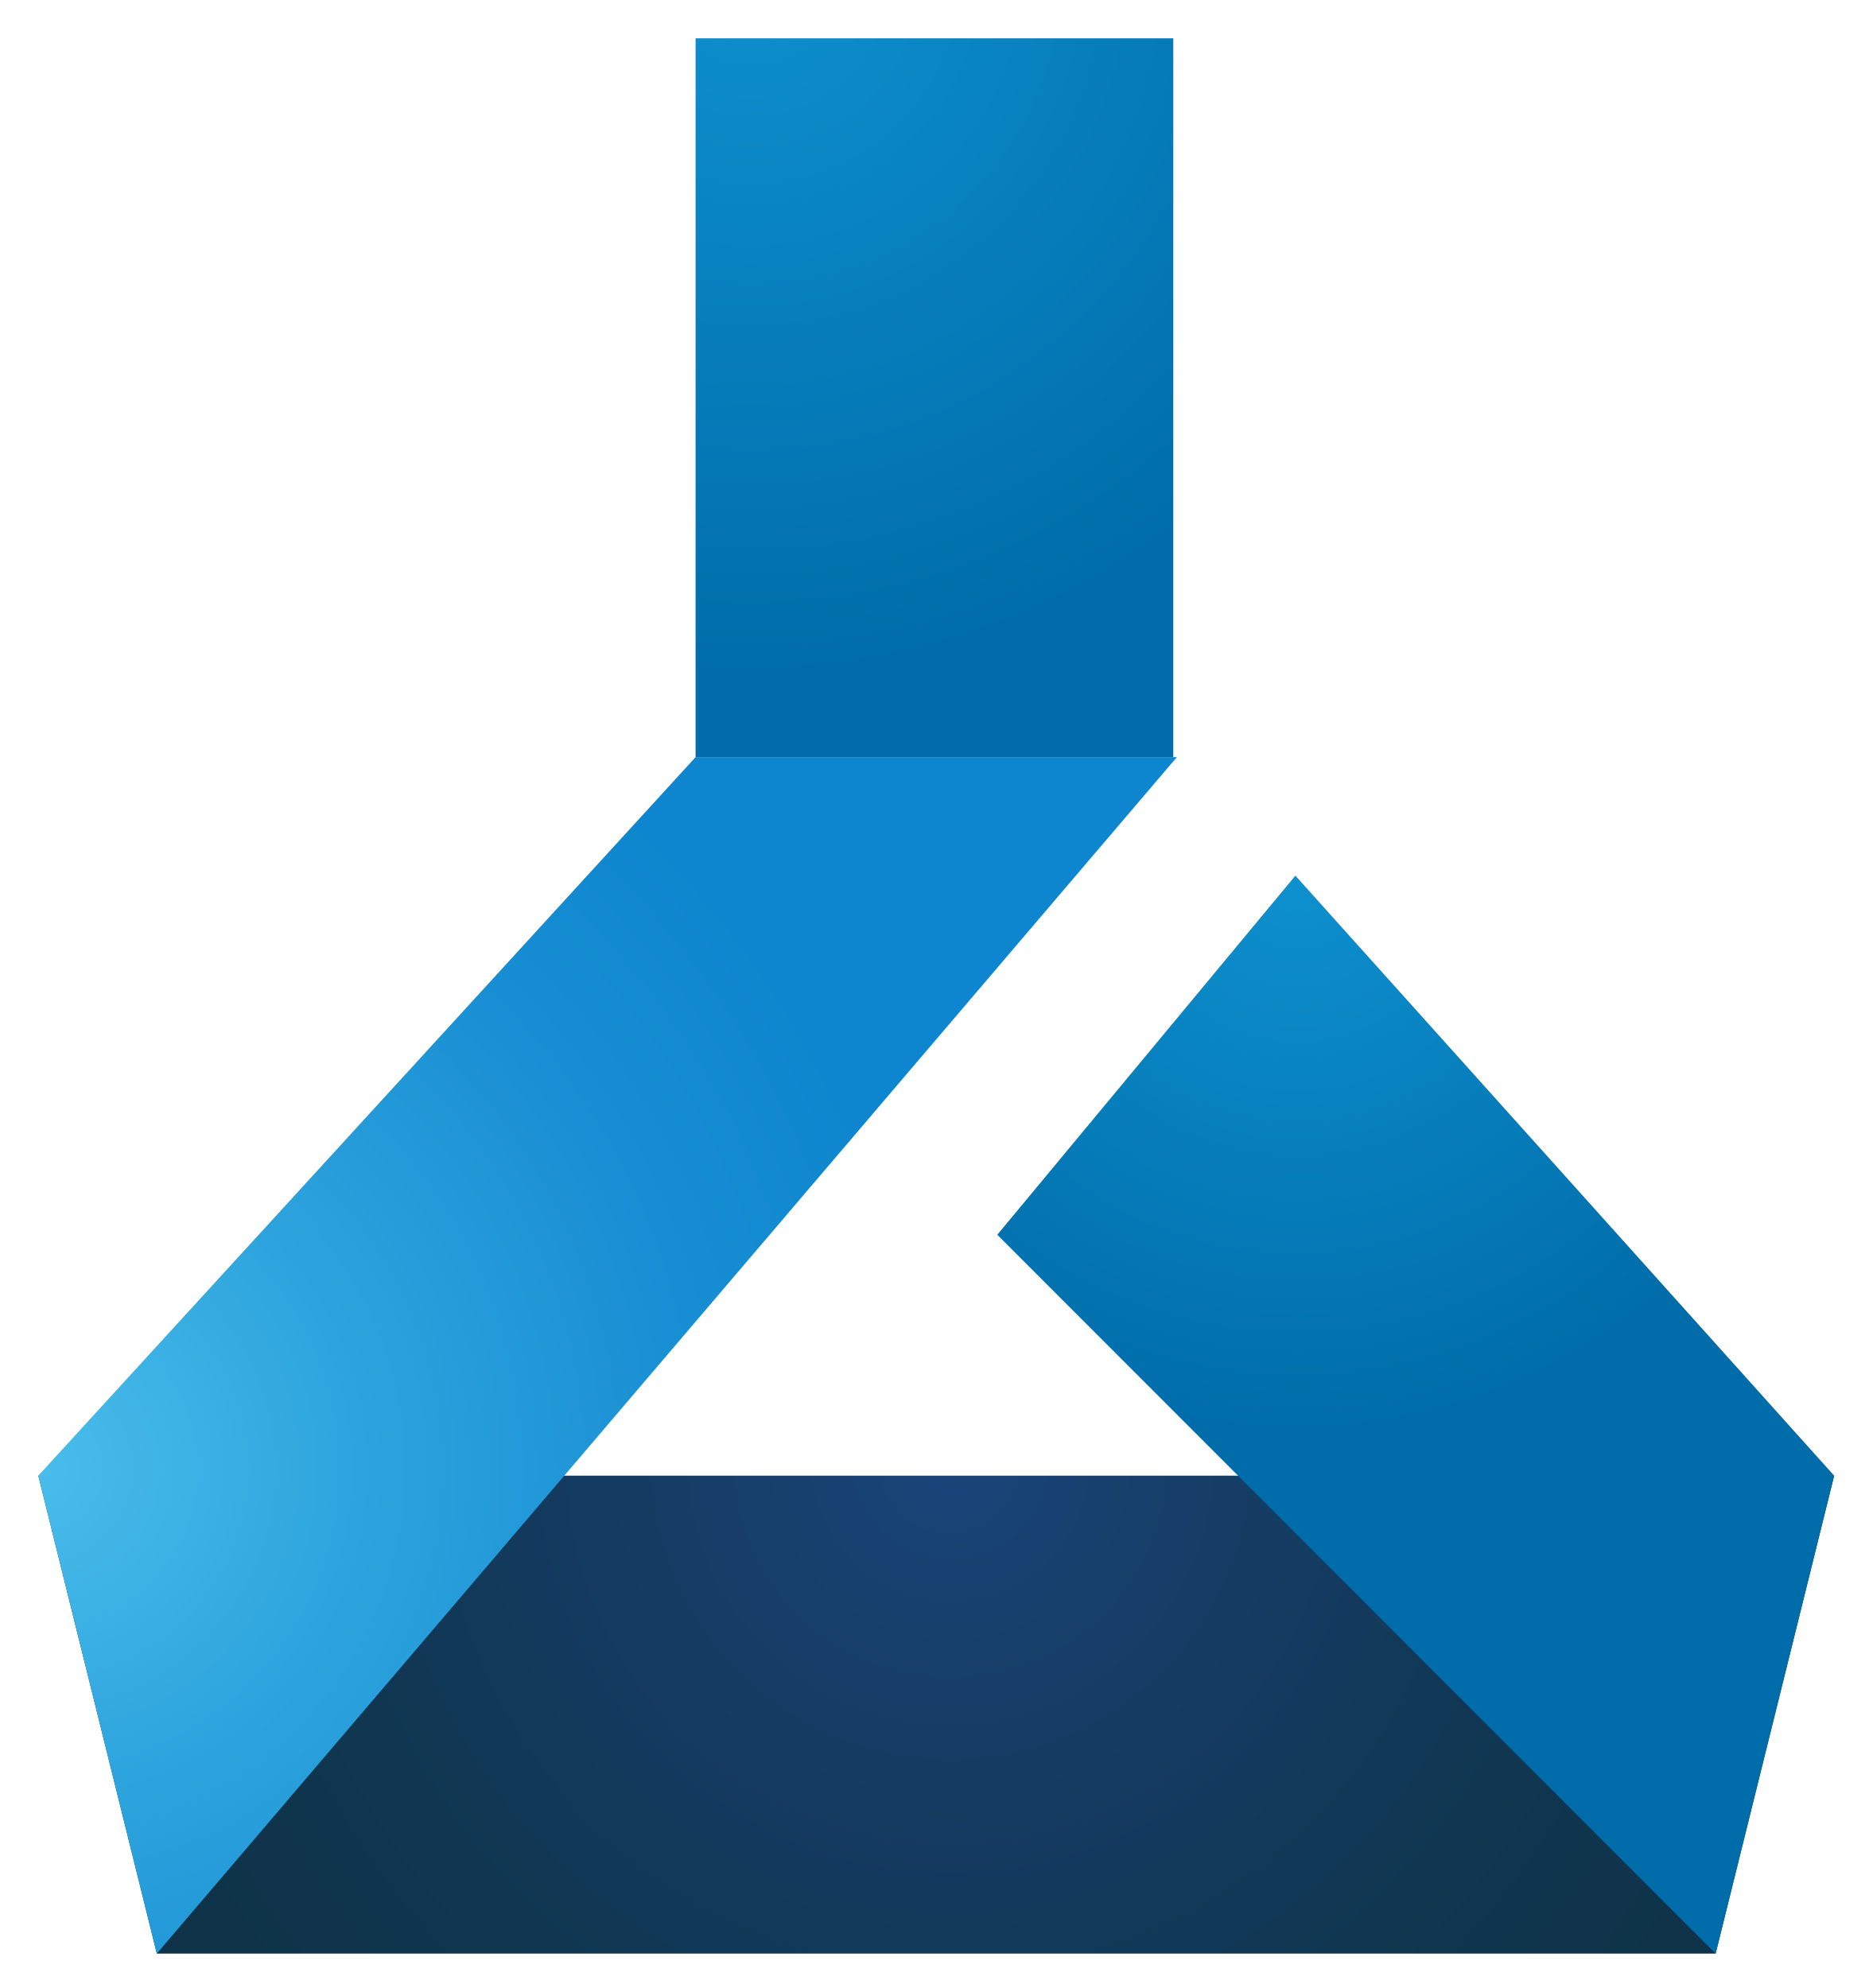
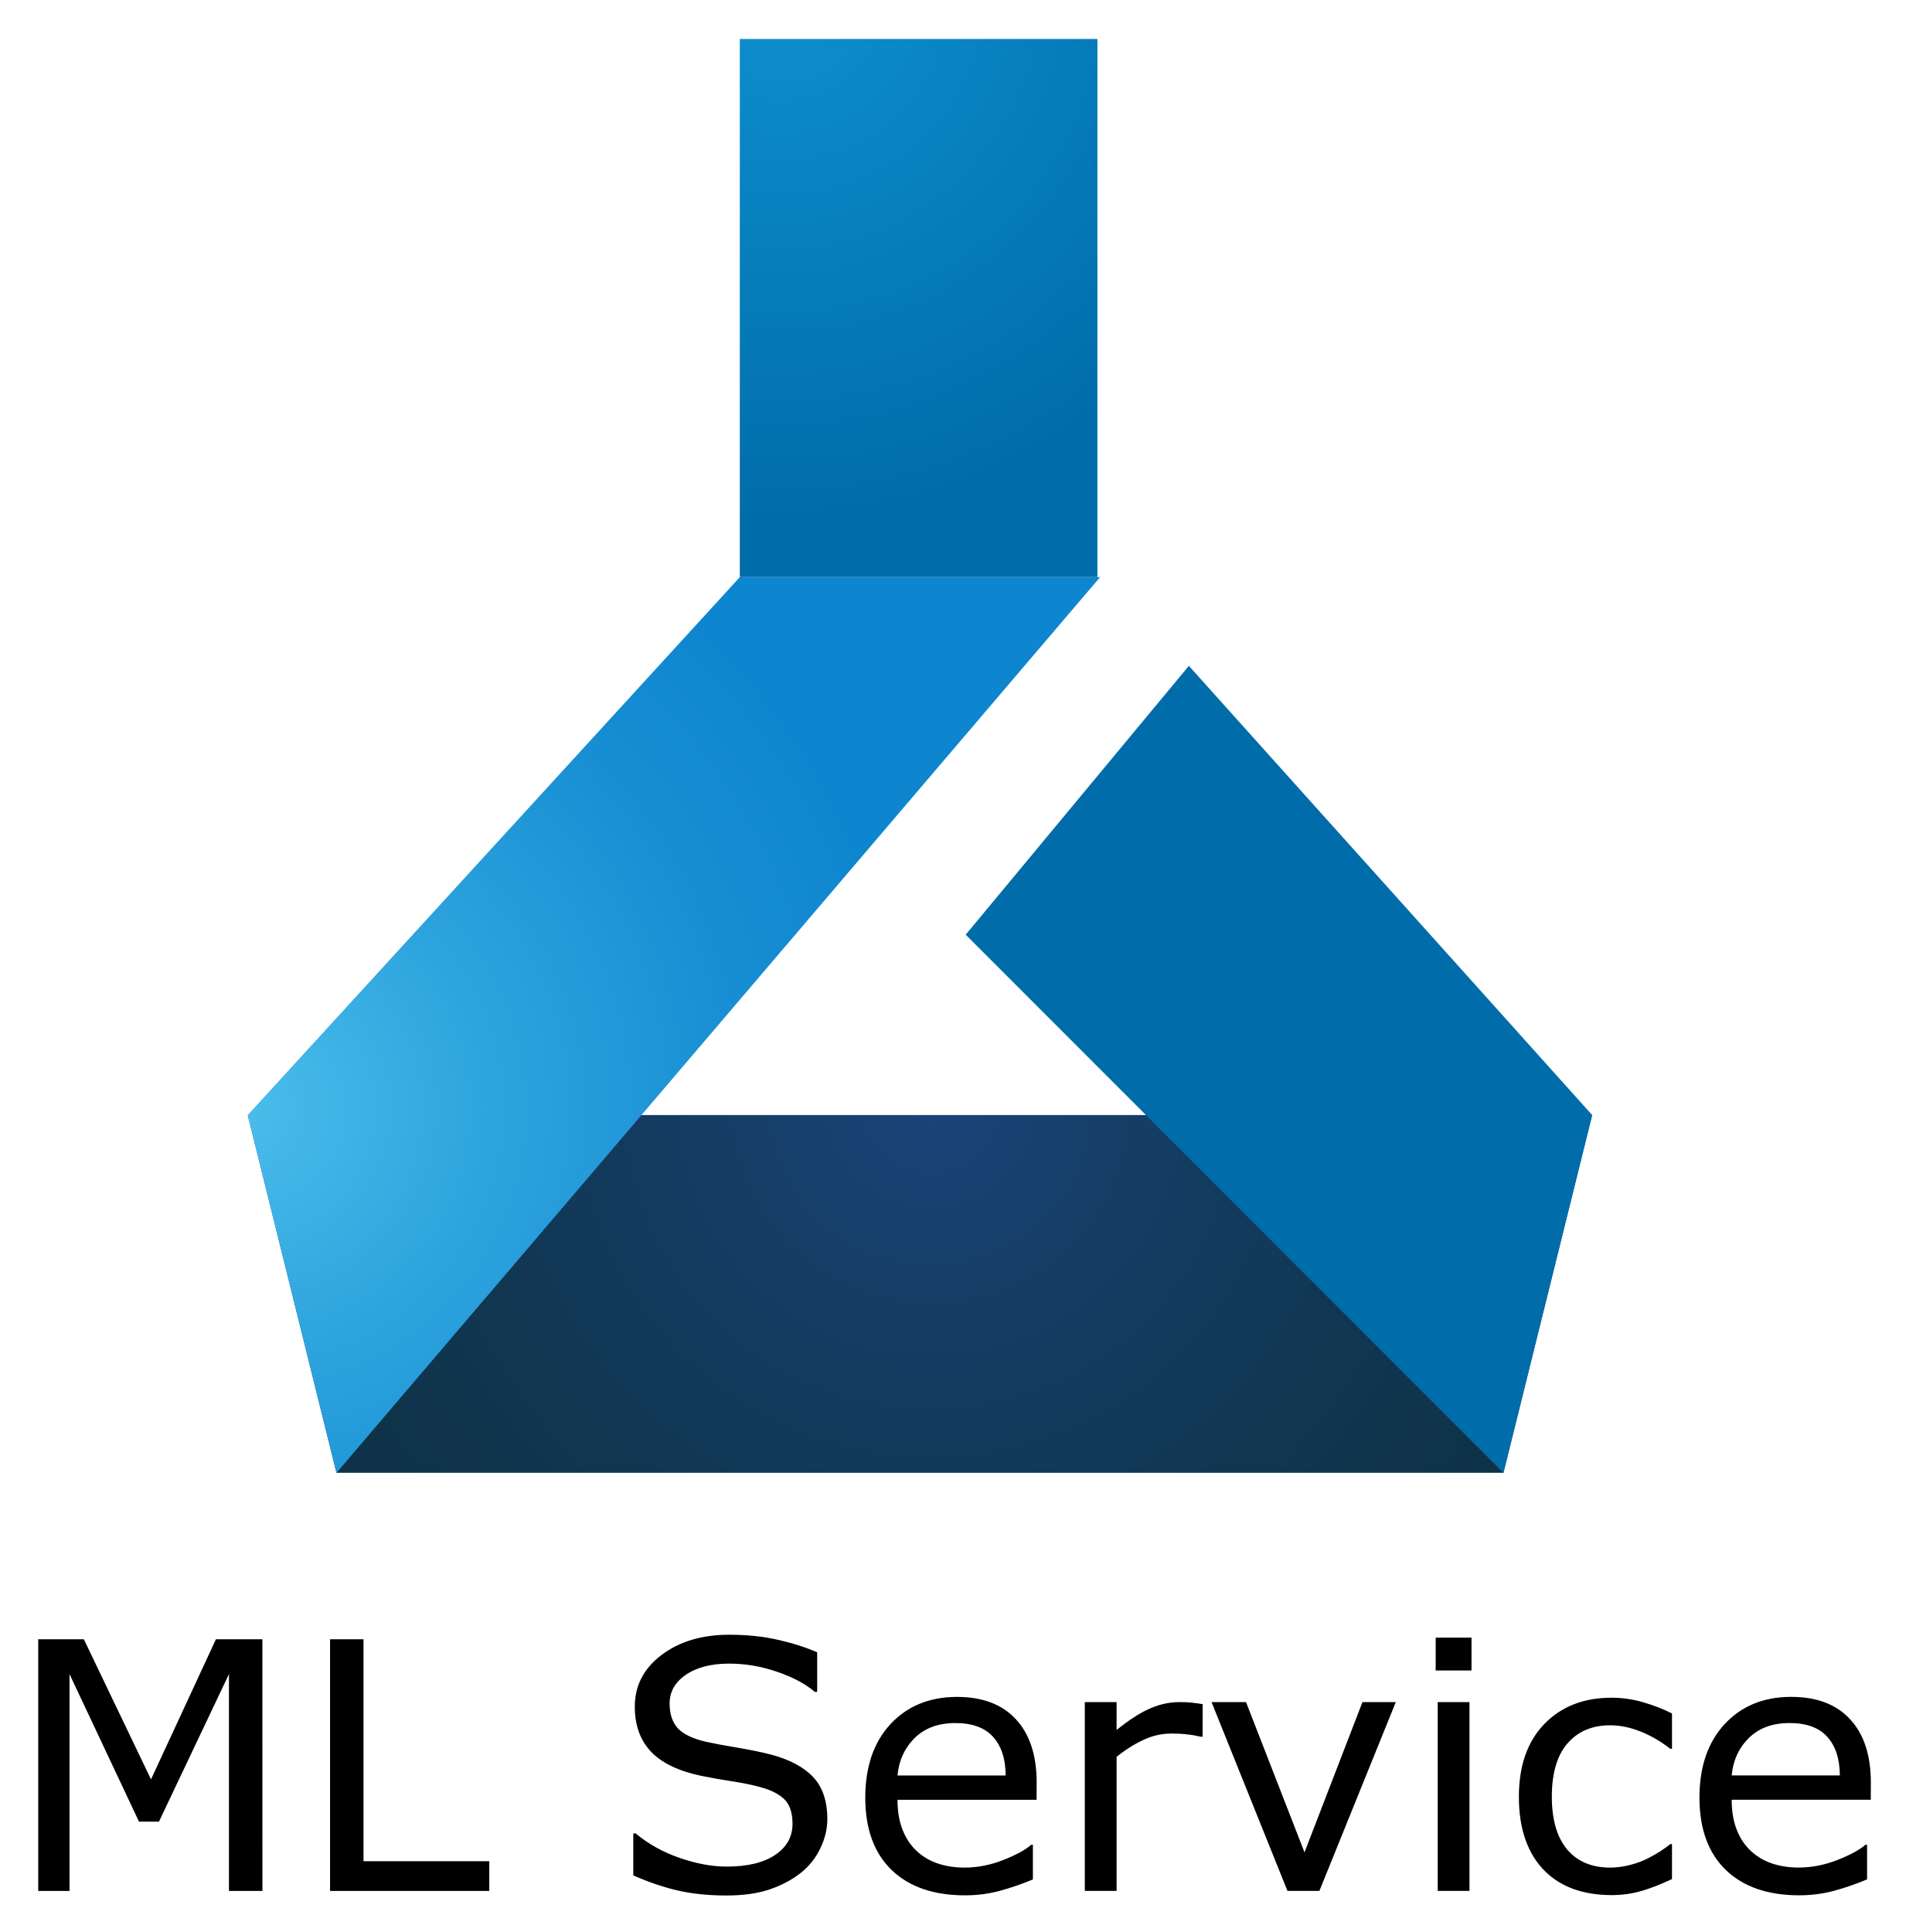
- <svg xmlns="http://www.w3.org/2000/svg" xmlns:xlink="http://www.w3.org/1999/xlink" role="img" viewBox="0.72 -1.28 62.43 66.43">
+ <svg xmlns="http://www.w3.org/2000/svg" xmlns:xlink="http://www.w3.org/1999/xlink" role="img" viewBox="3.10 -0.90 58.73 59.54">
  <defs>
    <radialGradient id="a" cx="24.04" cy="2101.86" r="23.44" gradientTransform="translate(1.76 -2104)" gradientUnits="userSpaceOnUse">
      <stop offset="0" stop-color="#0e90cf" />
      <stop offset="1" stop-color="#006daa" />
    </radialGradient>
-     <radialGradient id="b" cx="30.72" cy="2151.5" r="29.47" gradientTransform="translate(1.76 -2104)" gradientUnits="userSpaceOnUse">
+     <radialGradient id="c" cx="30.72" cy="2151.5" r="29.47" gradientTransform="translate(10.568 -1452.367) scale(.69043)" gradientUnits="userSpaceOnUse">
      <stop offset="0" stop-color="#1a447a" />
      <stop offset=".27" stop-color="#163e68" />
      <stop offset=".72" stop-color="#103651" />
      <stop offset="1" stop-color="#0e3348" />
    </radialGradient>
-     <radialGradient id="c" cx=".25" cy="2151.79" r="29.65" gradientTransform="translate(1.76 -2104)" gradientUnits="userSpaceOnUse">
+     <radialGradient id="d" cx=".25" cy="2151.79" r="29.65" gradientTransform="translate(10.568 -1452.367) scale(.69043)" gradientUnits="userSpaceOnUse">
      <stop offset="0" stop-color="#49bdea" />
      <stop offset=".36" stop-color="#2ea4de" />
      <stop offset=".75" stop-color="#178ed3" />
      <stop offset="1" stop-color="#0e86cf" />
    </radialGradient>
-     <radialGradient id="d" cx="42.3" cy="2131.97" r="18.61" xlink:href="#a" />
+     <radialGradient id="e" cx="42.3" cy="2131.97" r="18.61" gradientTransform="translate(9.353 .301) scale(.69043)" xlink:href="#a" />
+     <radialGradient id="b" cx="24.04" cy="2101.86" r="23.44" gradientTransform="translate(10.568 -1452.367) scale(.69043)" gradientUnits="userSpaceOnUse" xlink:href="#a" />
  </defs>
-   <path fill="url(#a)" d="M23.96 0h15.96v24.02H23.96z" />
-   <path fill="url(#b)" d="M58.04 64H5.96L2 48.03h60L58.04 64z" />
-   <path fill="url(#c)" d="M5.96 64L2 48.03l21.96-24.01h16.08L5.96 64z" />
-   <path fill="url(#d)" d="M58.04 64l-24-24.02 9.96-12 18 20.05L58.04 64z" />
+   <path fill="url(#b)" d="M25.896.301h11.019v16.584H25.896z" />
+   <path fill="url(#c)" d="M49.426 44.489H13.468L10.734 33.463H52.16z" />
+   <path fill="url(#d)" d="M13.468 44.489L10.734 33.463l15.162-16.577h11.102z" />
+   <path fill="url(#e)" d="M49.426 44.489L32.856 27.905l6.877-8.285L52.16 33.463z" />
+   <path d="M11.186 57.374h-1.031V50.692L7.998 55.239h-.615l-2.141-4.547v6.682h-.964v-7.755h1.406L7.753 53.937l2-4.318h1.432zm6.99 0h-4.906v-7.755h1.031v6.839h3.875zm10.417-2.214q0 .453-.214.896-.208.443-.589.75-.417.333-.974.521-.552.188-1.333.188-.839 0-1.51-.156-.667-.156-1.359-.464v-1.292h.073q.589.49 1.359.755.771.266 1.448.266.958 0 1.49-.359.536-.359.536-.958 0-.516-.255-.76-.25-.245-.766-.38-.391-.104-.849-.172-.453-.068-.964-.172-1.031-.219-1.531-.745-.495-.531-.495-1.38 0-.974.823-1.594.823-.625 2.089-.625.818 0 1.5.156.682.156 1.208.385v1.219h-.073q-.443-.375-1.167-.62-.719-.25-1.474-.25-.828 0-1.333.344-.5.344-.5.885 0 .484.25.76t.88.422q.333.073.948.177.615.104 1.042.214.865.229 1.302.693.438.464.438 1.297zm6.448-.594h-4.286q0 .536.161.938.161.396.443.651.271.25.641.375.375.125.823.125.594 0 1.193-.234.604-.24.859-.469h.052v1.068q-.495.208-1.01.349-.516.141-1.083.141-1.448 0-2.26-.781-.812-.786-.812-2.229 0-1.427.776-2.266.781-.839 2.052-.839 1.177 0 1.812.688.641.688.641 1.953zm-.953-.75q-.005-.771-.391-1.193-.38-.422-1.161-.422-.786 0-1.255.464-.464.464-.526 1.151zm6.068-1.193h-.052q-.219-.052-.427-.073-.203-.026-.484-.026-.453 0-.875.203-.422.198-.812.516v4.13h-.979v-5.818h.979v.859q.583-.469 1.026-.661.448-.198.911-.198.255 0 .37.016.115.01.344.047zm5.953-1.068l-2.354 5.818h-.984l-2.339-5.818h1.062l1.802 4.63 1.786-4.63zm2.333-.974h-1.104V49.567h1.104zm-.062 6.792h-.979v-5.818h.979zm6.24-.365q-.49.234-.932.365-.438.13-.932.13-.63 0-1.156-.182-.526-.188-.901-.562-.38-.375-.589-.948-.208-.573-.208-1.339 0-1.427.781-2.24.786-.812 2.073-.812.5 0 .979.141.484.141.885.344v1.089h-.052q-.448-.349-.927-.536-.474-.188-.927-.188-.833 0-1.318.562-.479.557-.479 1.641 0 1.052.469 1.62.474.562 1.328.562.297 0 .604-.078.307-.078.552-.203.214-.109.401-.229.188-.125.297-.214h.052zm6.125-2.443h-4.286q0 .536.161.938.161.396.443.651.271.25.641.375.375.125.823.125.594 0 1.193-.234.604-.24.859-.469h.052v1.068q-.495.208-1.01.349-.516.141-1.083.141-1.448 0-2.26-.781-.812-.786-.812-2.229 0-1.427.776-2.266.781-.839 2.052-.839 1.177 0 1.812.688.641.688.641 1.953zm-.953-.75q-.005-.771-.391-1.193-.38-.422-1.161-.422-.786 0-1.255.464-.464.464-.526 1.151z" />
</svg>
